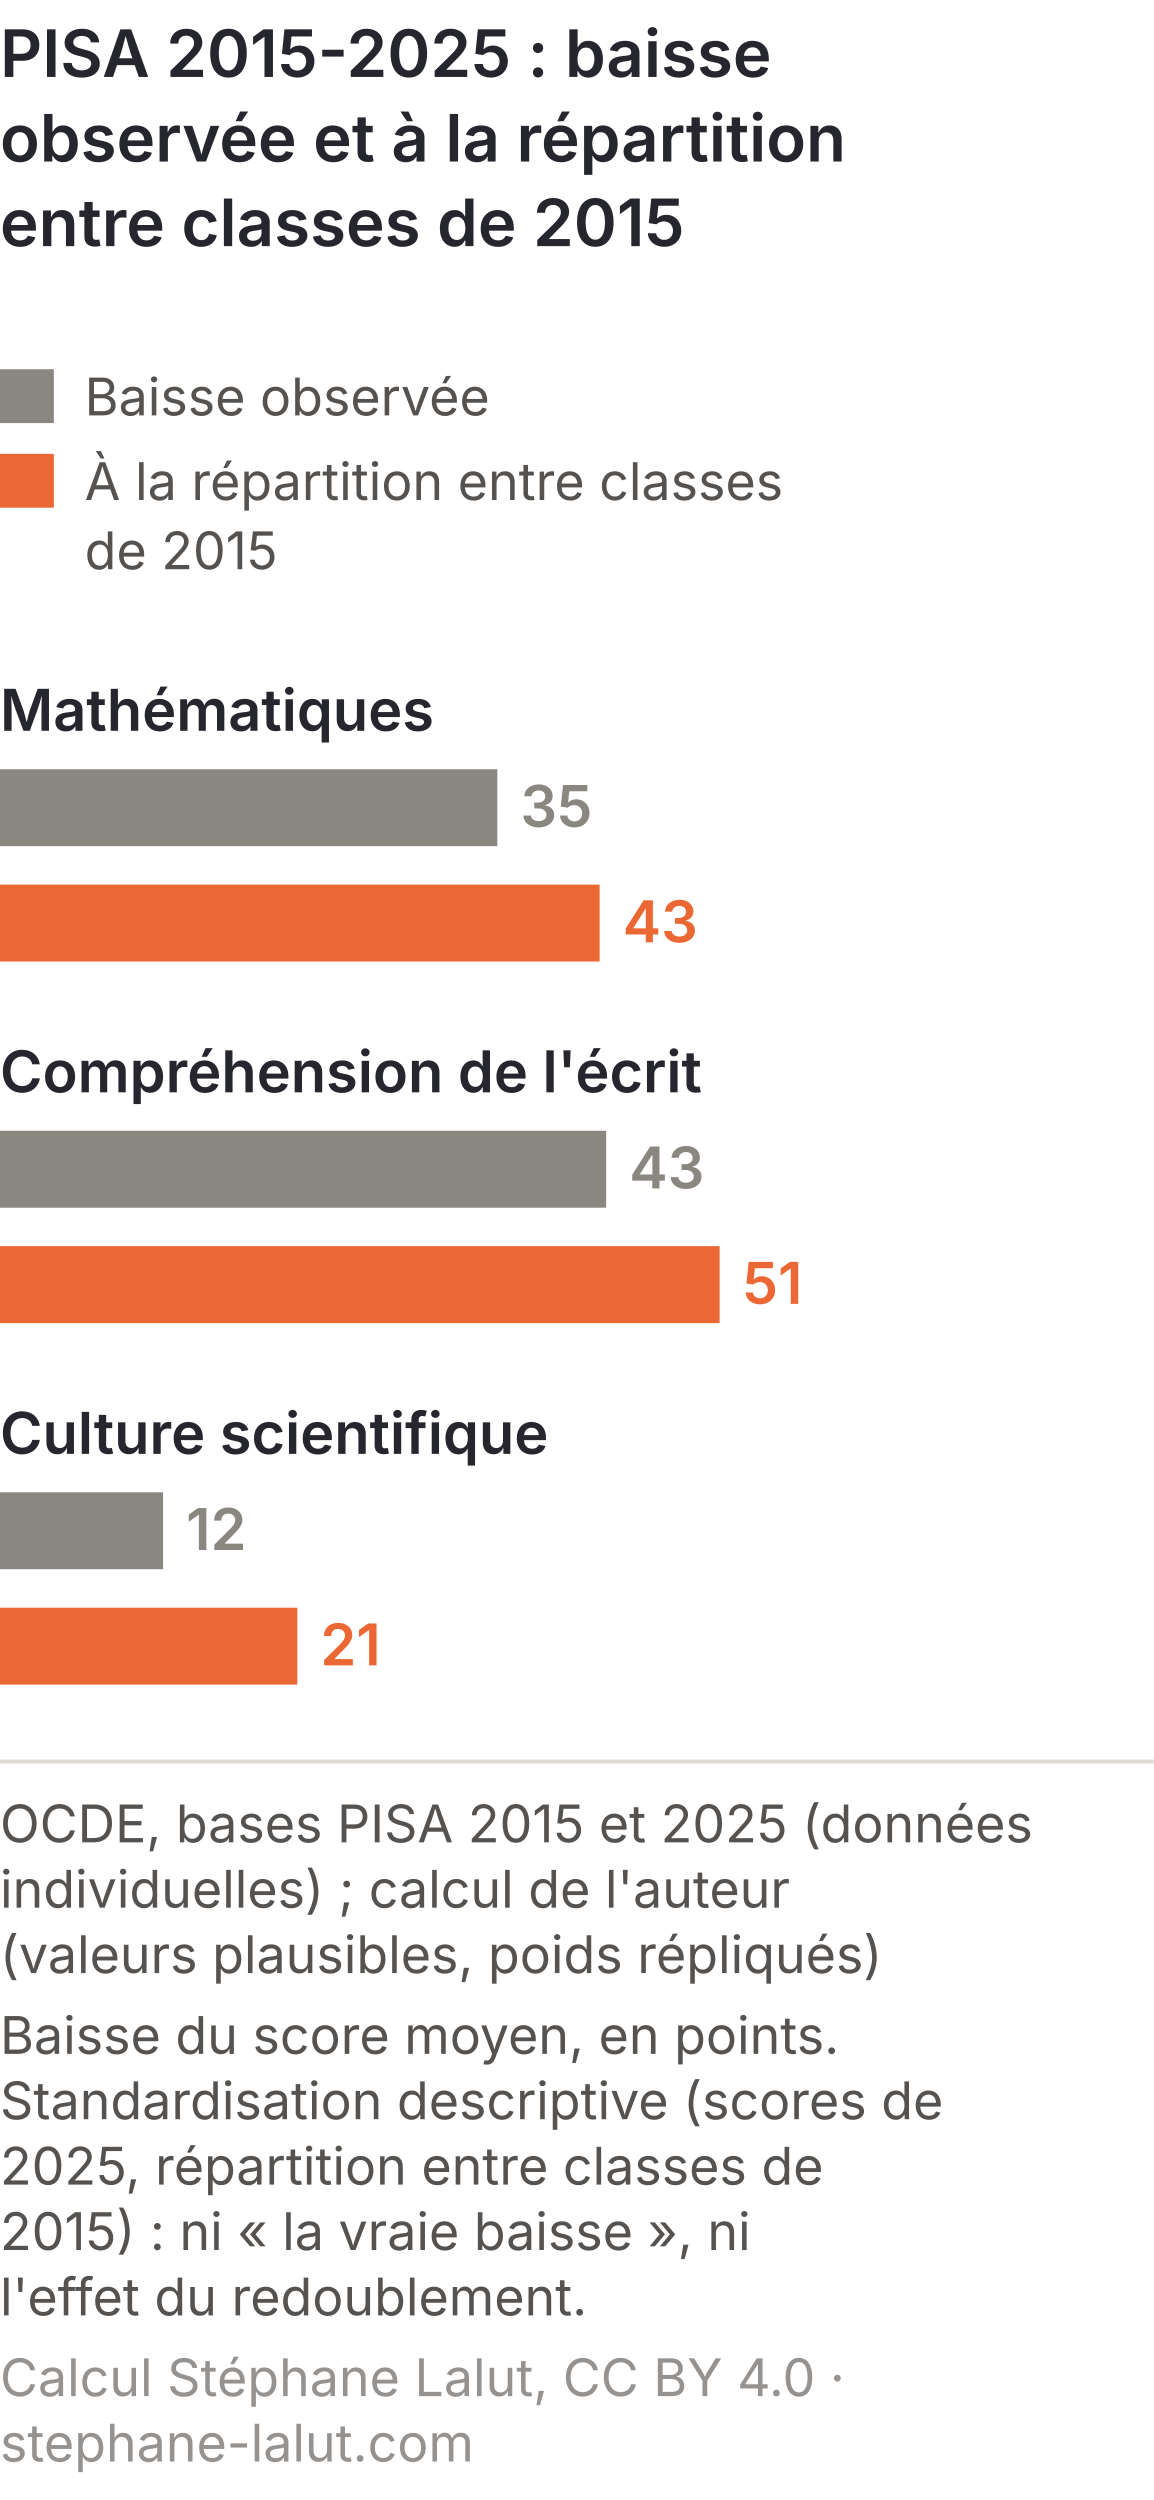
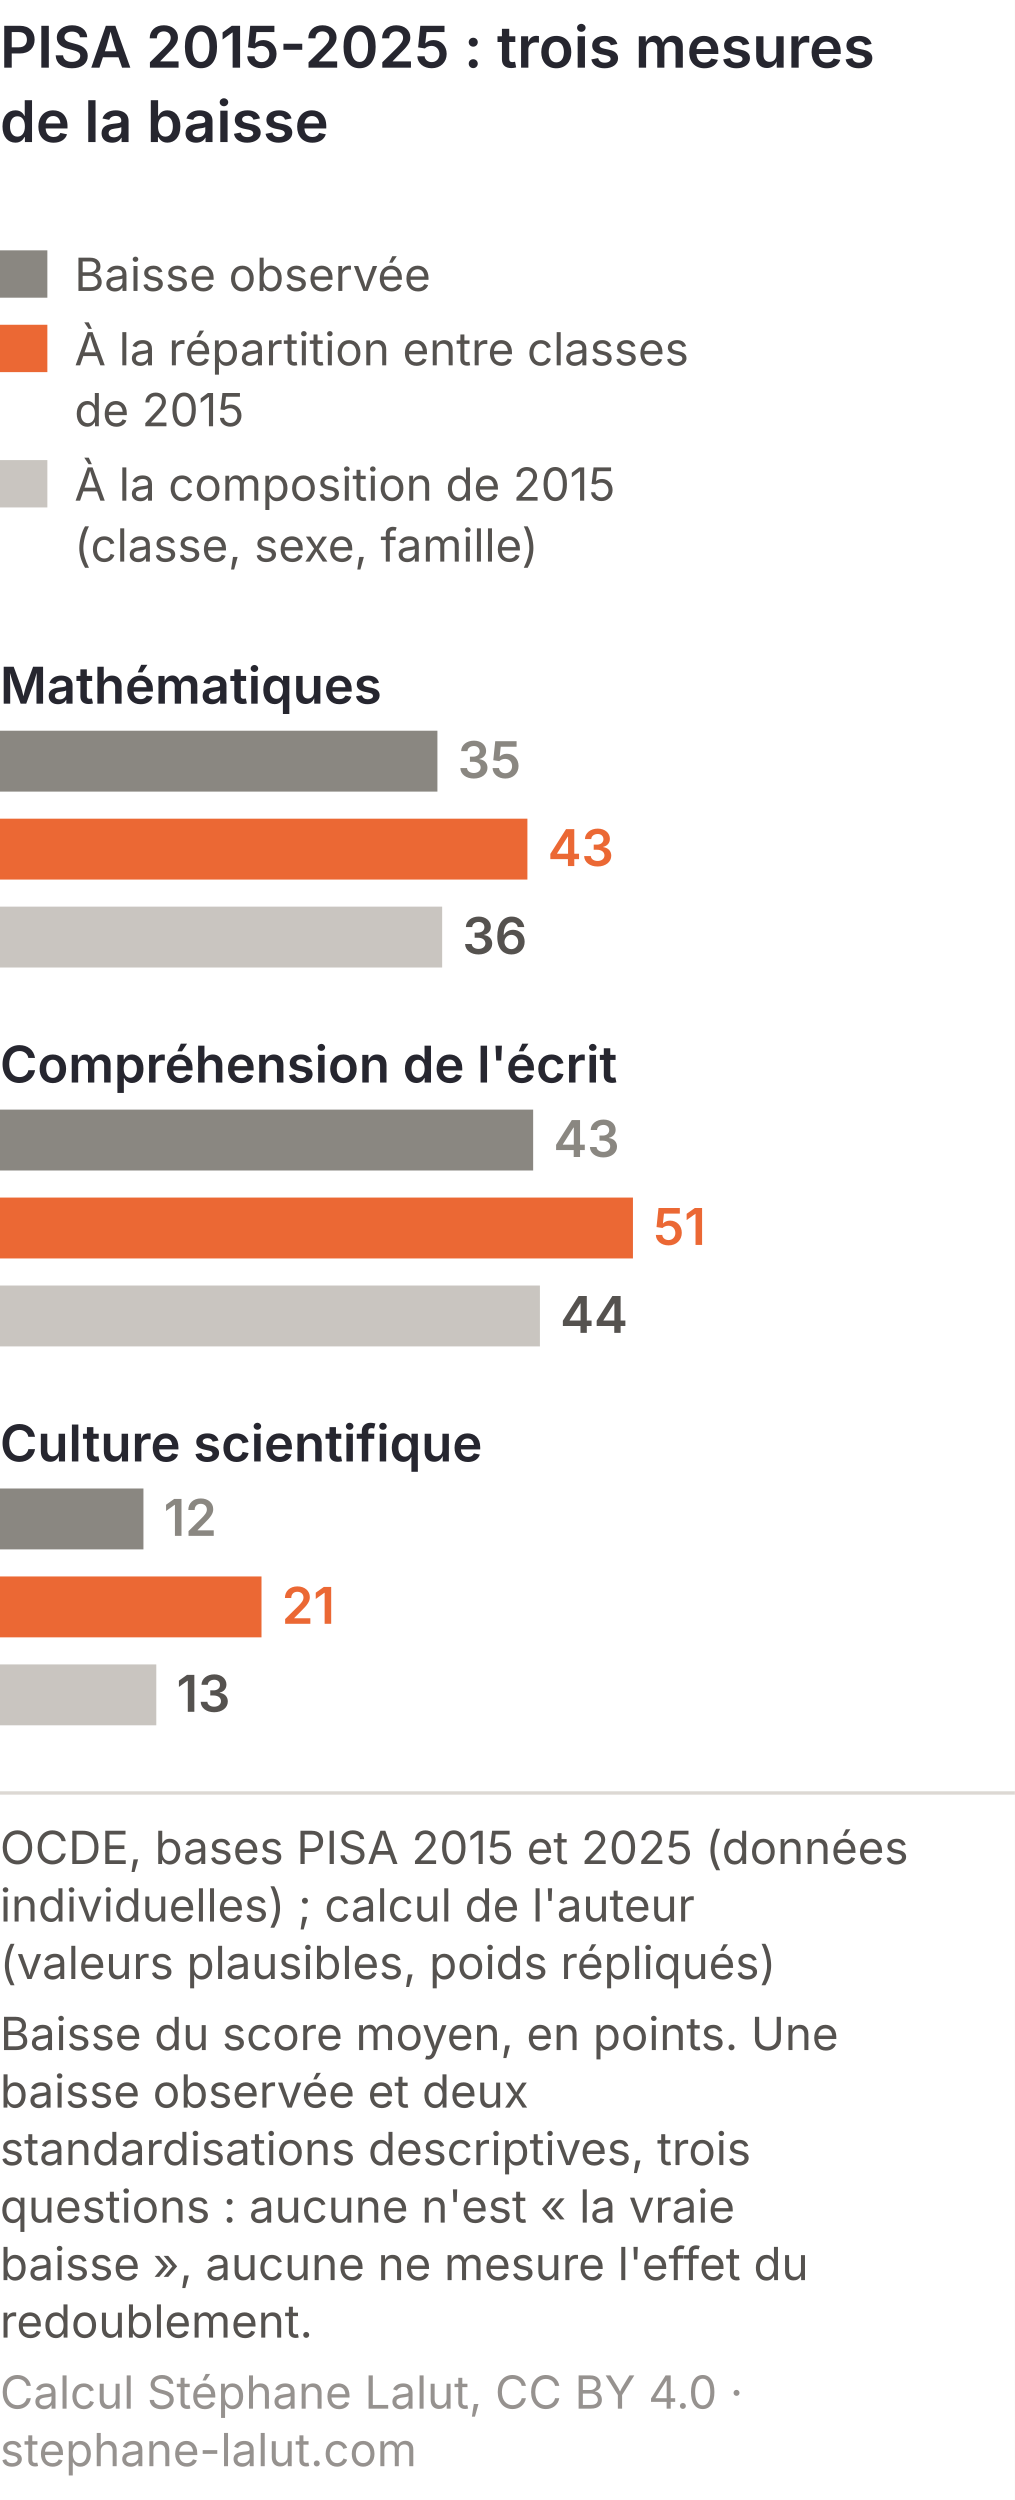
- <svg xmlns="http://www.w3.org/2000/svg" viewBox="0 0 300 650" role="img" font-variant-numeric="tabular-nums" aria-labelledby="niv-cm-t niv-cm-d" font-family="Inter, 'Helvetica Neue', Arial, sans-serif">
-   <rect width="300" height="650" fill="#ffffff" />
-   <text x="0" y="20" font-size="17" font-weight="600" fill="#26262f">PISA 2015-2025 : baisse</text>
-   <text x="0" y="42" font-size="17" font-weight="600" fill="#26262f">observée et à la répartition</text>
-   <text x="0" y="64" font-size="17" font-weight="600" fill="#26262f">entre classes de 2015</text>
-   <rect x="0" y="96" width="14" height="14" fill="#8a8781" />
-   <text x="22" y="108" font-size="13.5" fill="#55524f">Baisse observée</text>
-   <rect x="0" y="118" width="14" height="14" fill="#eb6834" />
-   <text x="22" y="130" font-size="13.5" fill="#55524f">À la répartition entre classes</text>
-   <text x="22" y="148" font-size="13.5" fill="#55524f">de 2015</text>
-   <text x="0" y="190" font-size="15" font-weight="600" fill="#26262f">Mathématiques</text>
-   <rect x="0" y="200" width="129.3" height="20" fill="#8a8781" />
-   <text x="135.3" y="215" font-size="15" font-weight="600" fill="#8a8781">35</text>
-   <rect x="0" y="230" width="155.9" height="20" fill="#eb6834" />
-   <text x="161.9" y="245" font-size="15" font-weight="600" fill="#eb6834">43</text>
-   <text x="0" y="284" font-size="15" font-weight="600" fill="#26262f">Compréhension de l'écrit</text>
-   <rect x="0" y="294" width="157.6" height="20" fill="#8a8781" />
-   <text x="163.6" y="309" font-size="15" font-weight="600" fill="#8a8781">43</text>
-   <rect x="0" y="324" width="187.1" height="20" fill="#eb6834" />
-   <text x="193.1" y="339" font-size="15" font-weight="600" fill="#eb6834">51</text>
-   <text x="0" y="378" font-size="15" font-weight="600" fill="#26262f">Culture scientifique</text>
-   <rect x="0" y="388" width="42.4" height="20" fill="#8a8781" />
-   <text x="48.4" y="403" font-size="15" font-weight="600" fill="#8a8781">12</text>
-   <rect x="0" y="418" width="77.3" height="20" fill="#eb6834" />
-   <text x="83.3" y="433" font-size="15" font-weight="600" fill="#eb6834">21</text>
-   <line x1="0" y1="458.0" x2="300" y2="458.0" stroke="#dcd8d3" />
-   <text x="0" y="479.0" font-size="13.5" fill="#55524f">OCDE, bases PISA 2015 et 2025 (données</text>
-   <text x="0" y="496.0" font-size="13.5" fill="#55524f">individuelles) ; calcul de l'auteur</text>
-   <text x="0" y="513.0" font-size="13.5" fill="#55524f">(valeurs plausibles, poids répliqués)</text>
-   <text x="0" y="534.0" font-size="13.5" fill="#55524f">Baisse du score moyen, en points.</text>
-   <text x="0" y="551.0" font-size="13.5" fill="#55524f">Standardisation descriptive (scores de</text>
-   <text x="0" y="568.0" font-size="13.5" fill="#55524f">2025, répartition entre classes de</text>
-   <text x="0" y="585.0" font-size="13.5" fill="#55524f">2015) : ni « la vraie baisse », ni</text>
-   <text x="0" y="602.0" font-size="13.5" fill="#55524f">l'effet du redoublement.</text>
-   <text x="0" y="623.0" font-size="13.5" fill="#96928f">Calcul Stéphane Lalut, CC BY 4.0 ·</text>
-   <text x="0" y="640.0" font-size="13.5" fill="#96928f">stephane-lalut.com</text>
+ <svg xmlns="http://www.w3.org/2000/svg" viewBox="0 0 300 739" role="img" font-variant-numeric="tabular-nums" aria-labelledby="niv-cm-t niv-cm-d" font-family="Inter, 'Helvetica Neue', Arial, sans-serif">
+   <rect width="300" height="739" fill="#ffffff" />
+   <text x="0" y="20" font-size="17" font-weight="600" fill="#26262f">PISA 2015-2025 : trois mesures</text>
+   <text x="0" y="42" font-size="17" font-weight="600" fill="#26262f">de la baisse</text>
+   <rect x="0" y="74" width="14" height="14" fill="#8a8781" />
+   <text x="22" y="86" font-size="13.5" fill="#55524f">Baisse observée</text>
+   <rect x="0" y="96" width="14" height="14" fill="#eb6834" />
+   <text x="22" y="108" font-size="13.5" fill="#55524f">À la répartition entre classes</text>
+   <text x="22" y="126" font-size="13.5" fill="#55524f">de 2015</text>
+   <rect x="0" y="136" width="14" height="14" fill="#c9c5c0" />
+   <text x="22" y="148" font-size="13.5" fill="#55524f">À la composition de 2015</text>
+   <text x="22" y="166" font-size="13.5" fill="#55524f">(classe, sexe, famille)</text>
+   <text x="0" y="208" font-size="15" font-weight="600" fill="#26262f">Mathématiques</text>
+   <rect x="0" y="216" width="129.3" height="18" fill="#8a8781" />
+   <text x="135.3" y="230" font-size="15" font-weight="600" fill="#8a8781">35</text>
+   <rect x="0" y="242" width="155.9" height="18" fill="#eb6834" />
+   <text x="161.9" y="256" font-size="15" font-weight="600" fill="#eb6834">43</text>
+   <rect x="0" y="268" width="130.7" height="18" fill="#c9c5c0" />
+   <text x="136.7" y="282" font-size="15" font-weight="600" fill="#55524f">36</text>
+   <text x="0" y="320" font-size="15" font-weight="600" fill="#26262f">Compréhension de l'écrit</text>
+   <rect x="0" y="328" width="157.6" height="18" fill="#8a8781" />
+   <text x="163.6" y="342" font-size="15" font-weight="600" fill="#8a8781">43</text>
+   <rect x="0" y="354" width="187.1" height="18" fill="#eb6834" />
+   <text x="193.1" y="368" font-size="15" font-weight="600" fill="#eb6834">51</text>
+   <rect x="0" y="380" width="159.6" height="18" fill="#c9c5c0" />
+   <text x="165.6" y="394" font-size="15" font-weight="600" fill="#55524f">44</text>
+   <text x="0" y="432" font-size="15" font-weight="600" fill="#26262f">Culture scientifique</text>
+   <rect x="0" y="440" width="42.4" height="18" fill="#8a8781" />
+   <text x="48.4" y="454" font-size="15" font-weight="600" fill="#8a8781">12</text>
+   <rect x="0" y="466" width="77.3" height="18" fill="#eb6834" />
+   <text x="83.3" y="480" font-size="15" font-weight="600" fill="#eb6834">21</text>
+   <rect x="0" y="492" width="46.2" height="18" fill="#c9c5c0" />
+   <text x="52.2" y="506" font-size="15" font-weight="600" fill="#55524f">13</text>
+   <line x1="0" y1="530.0" x2="300" y2="530.0" stroke="#dcd8d3" />
+   <text x="0" y="551.0" font-size="13.5" fill="#55524f">OCDE, bases PISA 2015 et 2025 (données</text>
+   <text x="0" y="568.0" font-size="13.5" fill="#55524f">individuelles) ; calcul de l'auteur</text>
+   <text x="0" y="585.0" font-size="13.5" fill="#55524f">(valeurs plausibles, poids répliqués)</text>
+   <text x="0" y="606.0" font-size="13.5" fill="#55524f">Baisse du score moyen, en points. Une</text>
+   <text x="0" y="623.0" font-size="13.5" fill="#55524f">baisse observée et deux</text>
+   <text x="0" y="640.0" font-size="13.5" fill="#55524f">standardisations descriptives, trois</text>
+   <text x="0" y="657.0" font-size="13.5" fill="#55524f">questions : aucune n'est « la vraie</text>
+   <text x="0" y="674.0" font-size="13.5" fill="#55524f">baisse », aucune ne mesure l'effet du</text>
+   <text x="0" y="691.0" font-size="13.5" fill="#55524f">redoublement.</text>
+   <text x="0" y="712.0" font-size="13.5" fill="#96928f">Calcul Stéphane Lalut, CC BY 4.0 ·</text>
+   <text x="0" y="729.0" font-size="13.5" fill="#96928f">stephane-lalut.com</text>
</svg>
